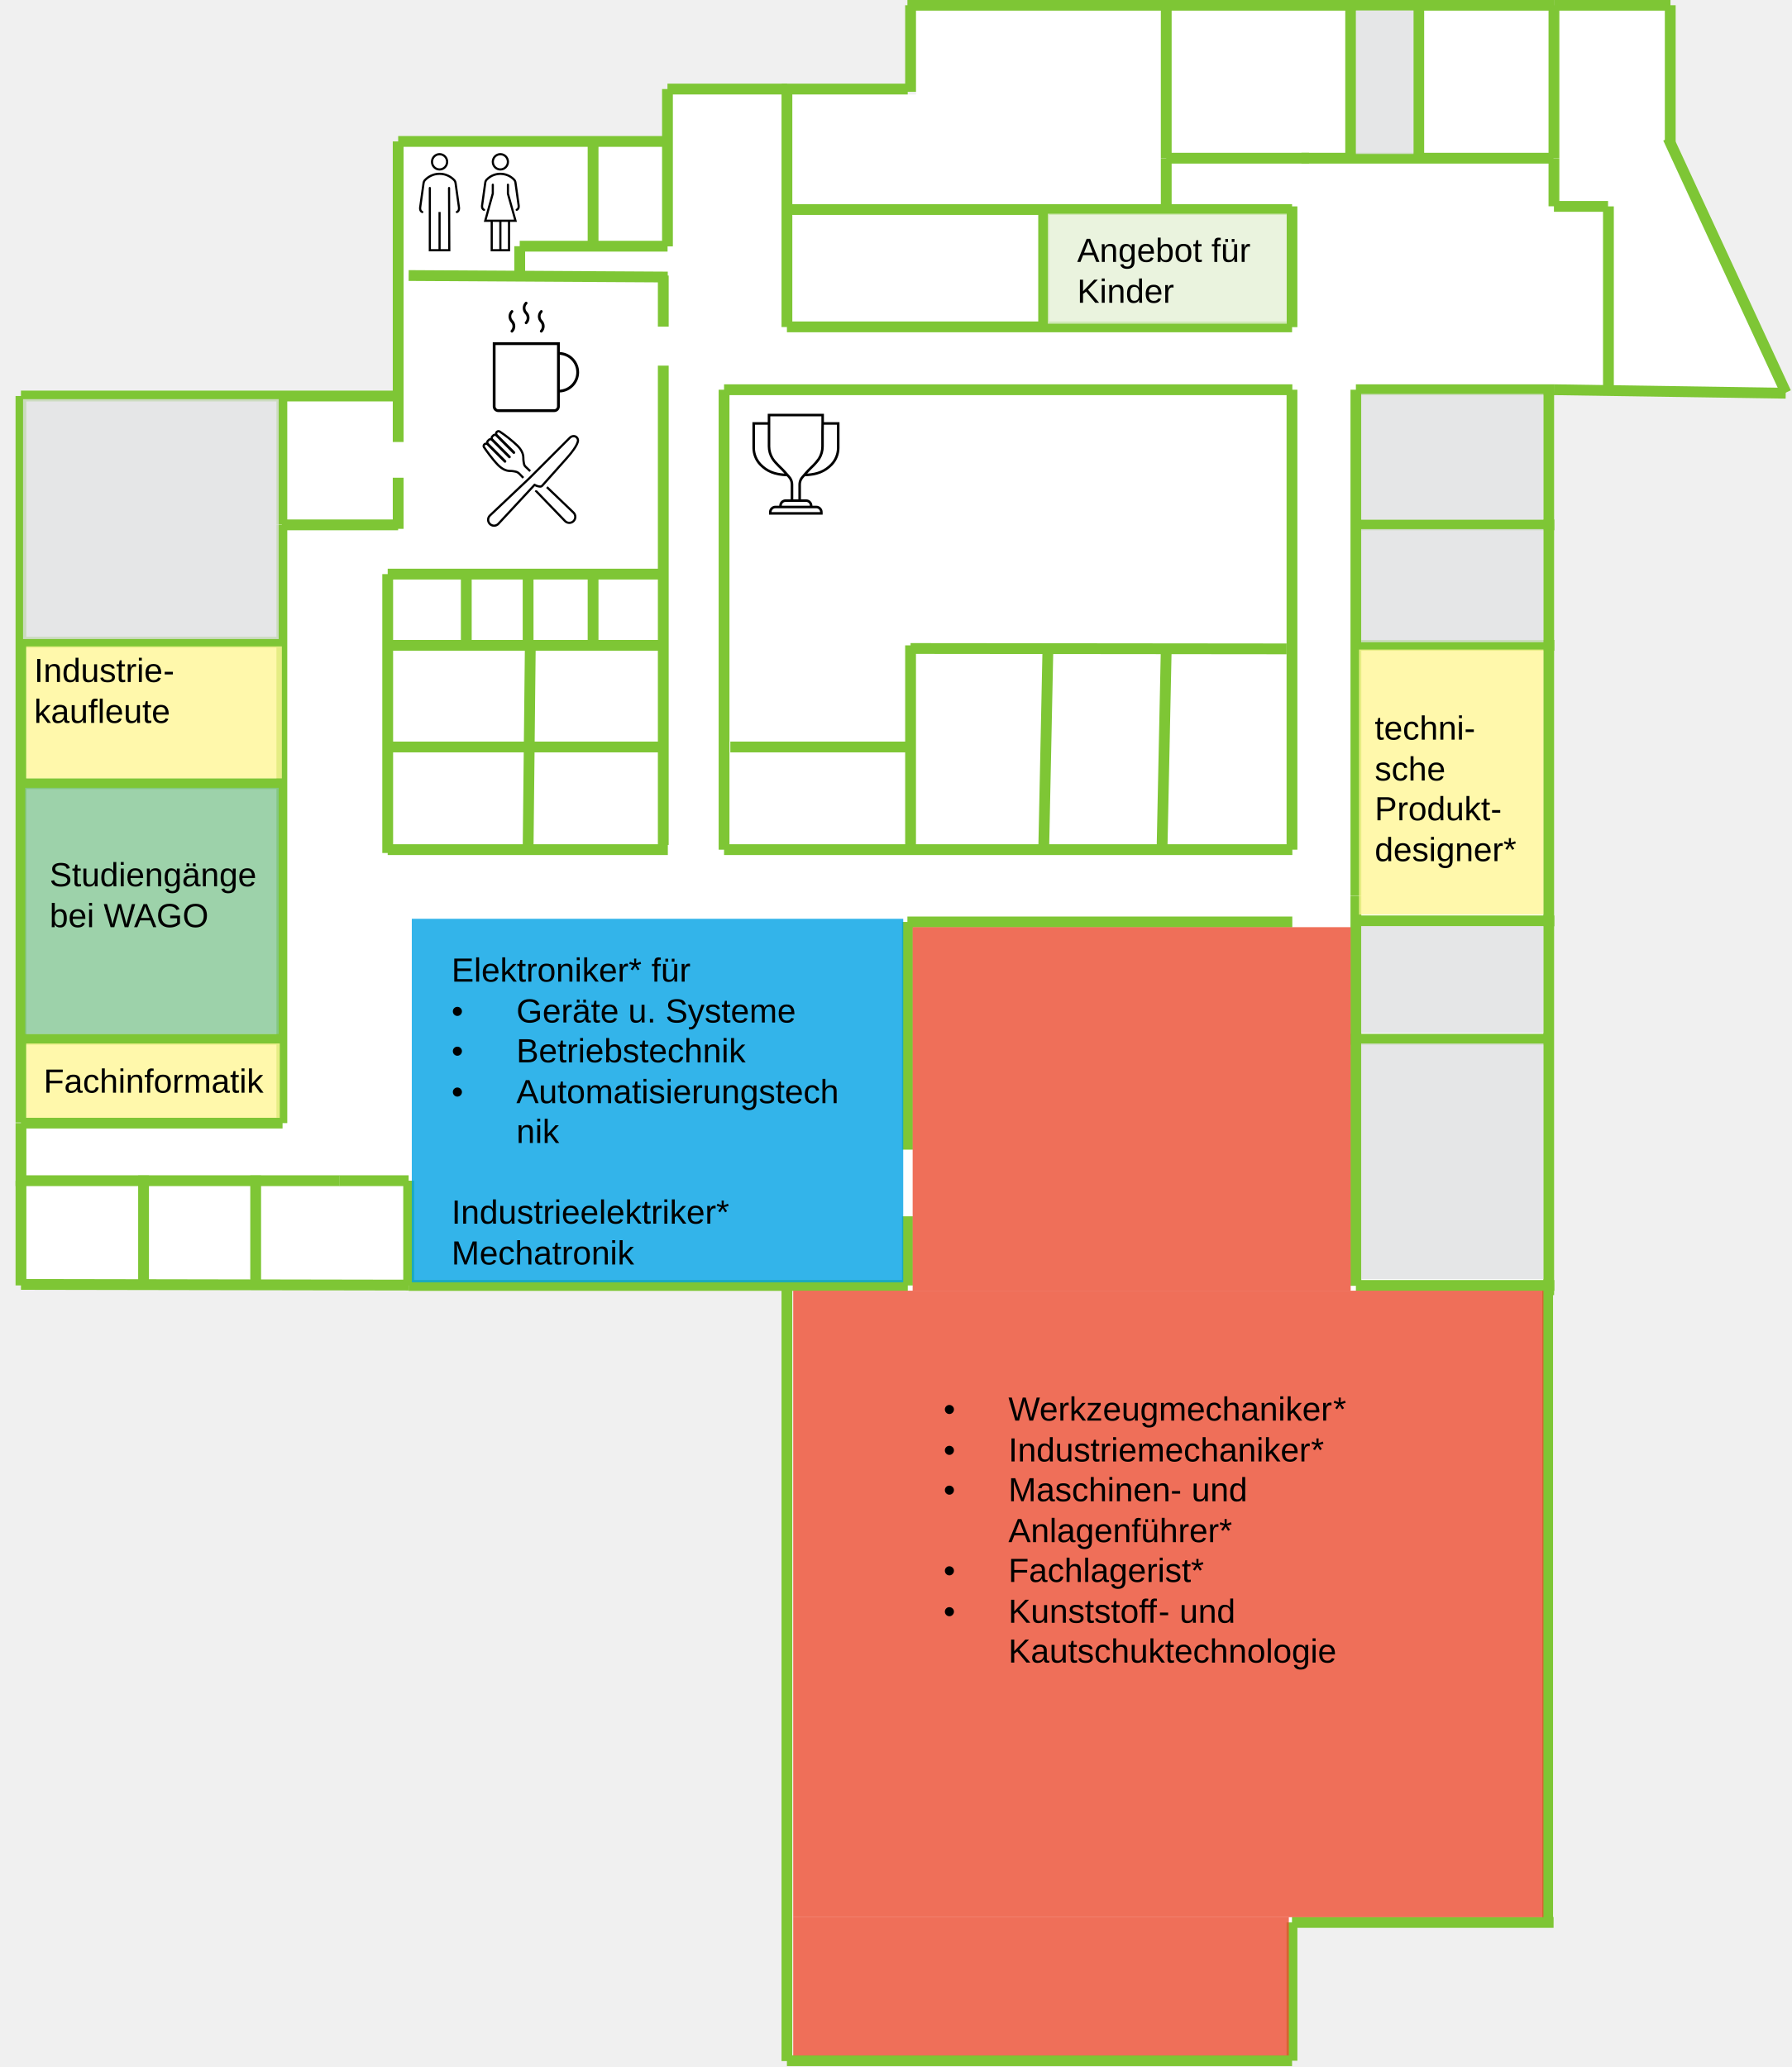
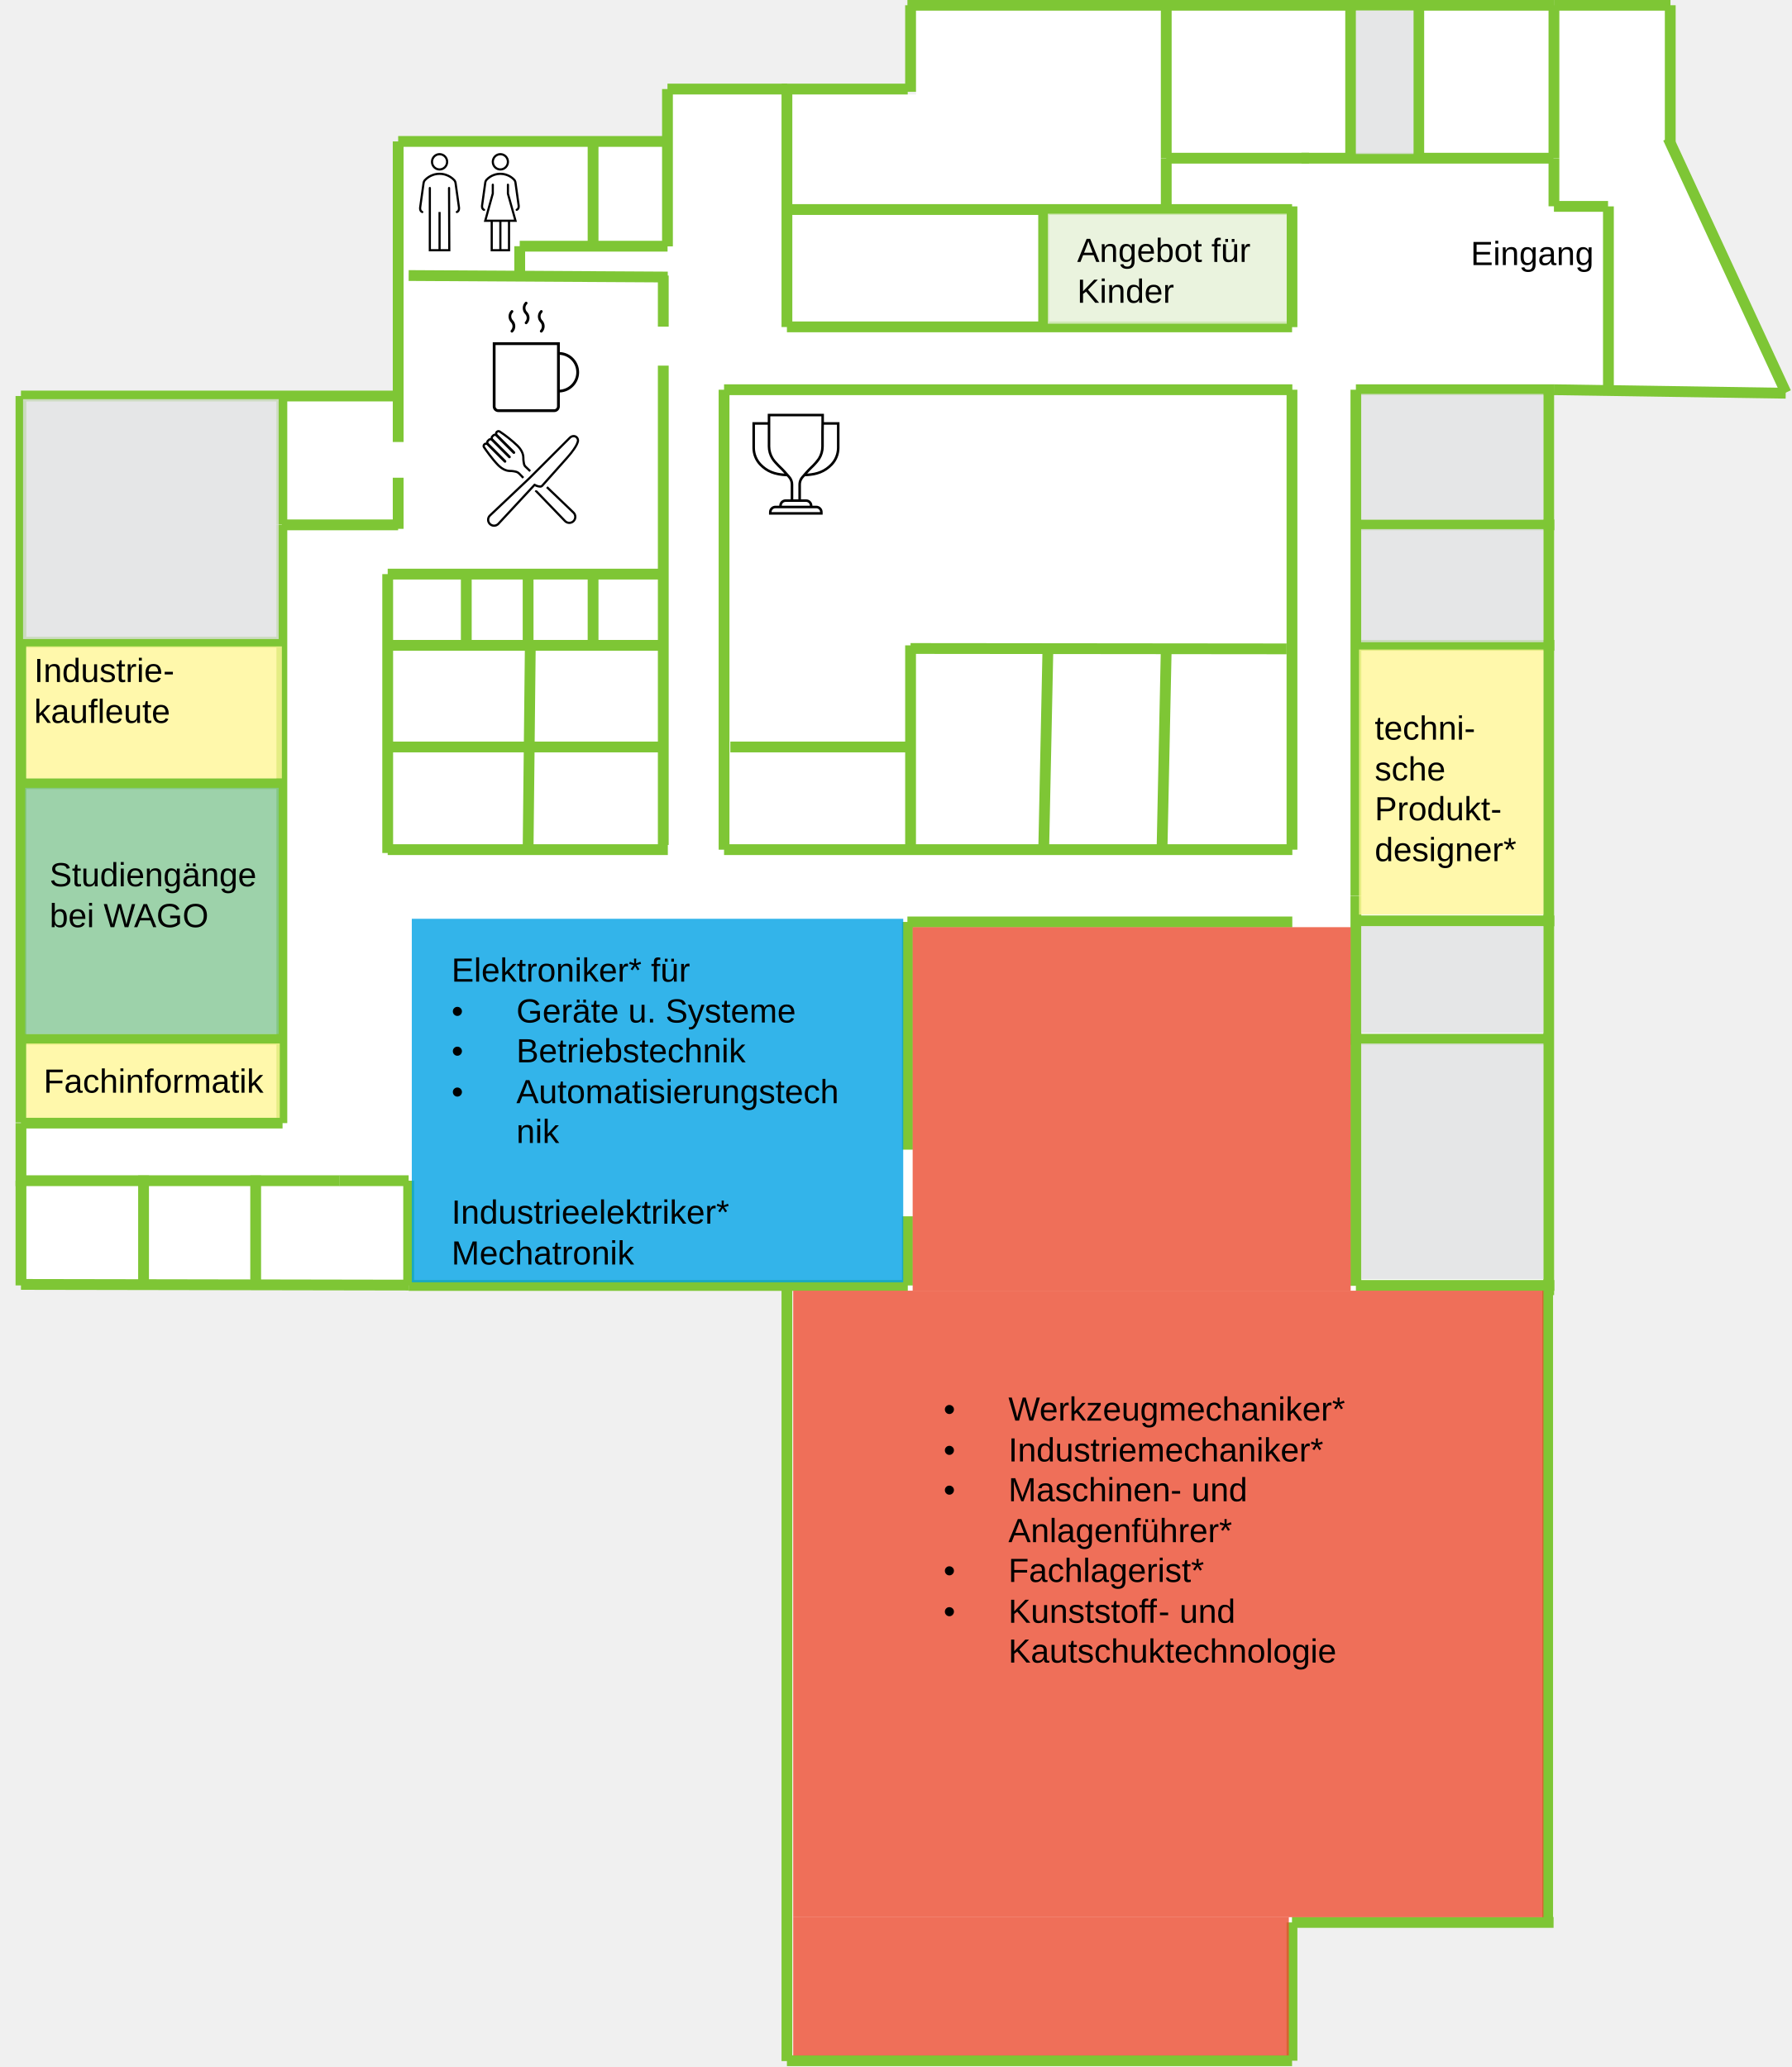
<svg xmlns="http://www.w3.org/2000/svg" width="1710" height="1973" xml:space="preserve" overflow="hidden">
  <g transform="translate(-1464 -383)">
    <rect x="1488.5" y="763.5" width="1454" height="846" stroke="#FFFFFF" stroke-width="4.583" stroke-miterlimit="8" fill="#FFFFFF" />
    <rect x="2216.5" y="1602.5" width="721" height="616" stroke="#FFFFFF" stroke-width="4.583" stroke-miterlimit="8" fill="#FFFFFF" />
    <rect x="2220.5" y="2208.5" width="474" height="135" stroke="#FFFFFF" stroke-width="4.583" stroke-miterlimit="8" fill="#FFFFFF" />
    <rect x="1849.5" y="521.5" width="1094" height="249" stroke="#FFFFFF" stroke-width="4.583" stroke-miterlimit="8" fill="#FFFFFF" />
    <rect x="2105.5" y="475.5" width="947" height="273" stroke="#FFFFFF" stroke-width="4.583" stroke-miterlimit="8" fill="#FFFFFF" />
    <rect x="2340.5" y="390.5" width="712" height="94" stroke="#FFFFFF" stroke-width="4.583" stroke-miterlimit="8" fill="#FFFFFF" />
    <path d="M3005.5 752.5 3053.53 525.5 3160.5 752.5Z" stroke="#FFFFFF" stroke-width="4.583" stroke-miterlimit="8" fill="#FFFFFF" fill-rule="evenodd" />
    <path d="M0 0 189.392 0" stroke="#7EC635" stroke-width="10.312" stroke-miterlimit="8" fill="none" fill-rule="evenodd" transform="matrix(-1 0 0 1 2947.39 755)" />
    <path d="M2758 755 2758 1237.8" stroke="#7EC635" stroke-width="10.312" stroke-miterlimit="8" fill="none" fill-rule="evenodd" />
    <path d="M2697 755 2697 1194.04" stroke="#7EC635" stroke-width="10.312" stroke-miterlimit="8" fill="none" fill-rule="evenodd" />
    <path d="M0 0 542.348 0" stroke="#7EC635" stroke-width="10.312" stroke-miterlimit="8" fill="none" fill-rule="evenodd" transform="matrix(-1 0 0 1 2697.35 1194)" />
    <path d="M2155 755 2155 1194.04" stroke="#7EC635" stroke-width="10.312" stroke-miterlimit="8" fill="none" fill-rule="evenodd" />
    <path d="M2155 755 2697.35 755" stroke="#7EC635" stroke-width="10.312" stroke-miterlimit="8" fill="none" fill-rule="evenodd" />
    <path d="M2215 695 2697.09 695" stroke="#7EC635" stroke-width="10.312" stroke-miterlimit="8" fill="none" fill-rule="evenodd" />
    <path d="M2697 580 2697 695.261" stroke="#7EC635" stroke-width="10.312" stroke-miterlimit="8" fill="none" fill-rule="evenodd" />
    <path d="M2215 468 2215 695.173" stroke="#7EC635" stroke-width="10.312" stroke-miterlimit="8" fill="none" fill-rule="evenodd" />
    <path d="M2101 468 2101 618.173" stroke="#7EC635" stroke-width="10.312" stroke-miterlimit="8" fill="none" fill-rule="evenodd" />
    <path d="M2101 468 2215.3 468" stroke="#7EC635" stroke-width="10.312" stroke-miterlimit="8" fill="none" fill-rule="evenodd" />
    <path d="M0 0 0 457.531" stroke="#7EC635" stroke-width="10.312" stroke-miterlimit="8" fill="none" fill-rule="evenodd" transform="matrix(1 0 0 -1 2097 1189.53)" />
    <path d="M1834 1194 2101.35 1194" stroke="#7EC635" stroke-width="10.312" stroke-miterlimit="8" fill="none" fill-rule="evenodd" />
    <path d="M0 0 0 266.212" stroke="#7EC635" stroke-width="10.312" stroke-miterlimit="8" fill="none" fill-rule="evenodd" transform="matrix(1 0 0 -1 1834 1197.21)" />
    <path d="M1733 884 1843.96 884" stroke="#7EC635" stroke-width="10.312" stroke-miterlimit="8" fill="none" fill-rule="evenodd" />
    <path d="M0 0 0 571.043" stroke="#7EC635" stroke-width="10.312" stroke-miterlimit="8" fill="none" fill-rule="evenodd" transform="matrix(1 0 0 -1 1733 1455.04)" />
    <path d="M0 0 304.174 0" stroke="#7EC635" stroke-width="10.312" stroke-miterlimit="8" fill="none" fill-rule="evenodd" transform="matrix(-1 0 0 1 1788.17 1510)" />
    <path d="M0 0 66 0" stroke="#7EC635" stroke-width="10.312" stroke-miterlimit="8" fill="none" fill-rule="evenodd" transform="matrix(-1 0 0 1 1854 1510)" />
    <path d="M0 0 0 99.957" stroke="#7EC635" stroke-width="10.312" stroke-miterlimit="8" fill="none" fill-rule="evenodd" transform="matrix(1 0 0 -1 1854 1609.96)" />
    <path d="M0 0 476.348 0" stroke="#7EC635" stroke-width="10.312" stroke-miterlimit="8" fill="none" fill-rule="evenodd" transform="matrix(-1 0 0 1 2330.35 1610)" />
    <path d="M2215 1610 2215 2350.35" stroke="#7EC635" stroke-width="10.312" stroke-miterlimit="8" fill="none" fill-rule="evenodd" />
    <path d="M0 0 482.087 0" stroke="#7EC635" stroke-width="10.312" stroke-miterlimit="8" fill="none" fill-rule="evenodd" transform="matrix(-1 0 0 1 2697.09 2350)" />
    <path d="M0 0 0 132" stroke="#7EC635" stroke-width="10.312" stroke-miterlimit="8" fill="none" fill-rule="evenodd" transform="matrix(1 0 0 -1 2697 2350)" />
    <path d="M0 0 249.652 0" stroke="#7EC635" stroke-width="10.312" stroke-miterlimit="8" fill="none" fill-rule="evenodd" transform="matrix(-1 0 0 1 2946.65 2218)" />
    <path d="M0 0 0 608.348" stroke="#7EC635" stroke-width="10.312" stroke-miterlimit="8" fill="none" fill-rule="evenodd" transform="matrix(1 0 0 -1 2941 2218.35)" />
    <path d="M2758 1610 2947.39 1610" stroke="#7EC635" stroke-width="10.312" stroke-miterlimit="8" fill="none" fill-rule="evenodd" />
    <path d="M2758 1238 2758 1610.33" stroke="#7EC635" stroke-width="10.312" stroke-miterlimit="8" fill="none" fill-rule="evenodd" />
    <path d="M0 0 367.304 0" stroke="#7EC635" stroke-width="10.312" stroke-miterlimit="8" fill="none" fill-rule="evenodd" transform="matrix(-1 0 0 1 2697.3 1263)" />
    <path d="M0 0 0 217.369" stroke="#7EC635" stroke-width="10.312" stroke-miterlimit="8" fill="none" fill-rule="evenodd" transform="matrix(1 0 0 -1 2330 1480.37)" />
    <path d="M2330 1544 2330 1610" stroke="#7EC635" stroke-width="10.312" stroke-miterlimit="8" fill="none" fill-rule="evenodd" />
    <path d="M0 0 240.565 0" stroke="#7EC635" stroke-width="10.312" stroke-miterlimit="8" fill="none" fill-rule="evenodd" transform="matrix(-1 0 0 1 2946.57 534)" />
    <path d="M2947 534 2947 579.913" stroke="#7EC635" stroke-width="10.312" stroke-miterlimit="8" fill="none" fill-rule="evenodd" />
    <path d="M2947 755 3168.19 758.348" stroke="#7EC635" stroke-width="10.312" stroke-miterlimit="8" fill="none" fill-rule="evenodd" />
    <path d="M0 0 0 175.044" stroke="#7EC635" stroke-width="10.312" stroke-miterlimit="8" fill="none" fill-rule="evenodd" transform="matrix(1 0 0 -1 2999 755.044)" />
    <path d="M1960 618 2101.09 618" stroke="#7EC635" stroke-width="10.312" stroke-miterlimit="8" fill="none" fill-rule="evenodd" />
    <path d="M1854 646 2101.26 647.434" stroke="#7EC635" stroke-width="10.312" stroke-miterlimit="8" fill="none" fill-rule="evenodd" />
    <path d="M1960 618 1960 646.218" stroke="#7EC635" stroke-width="10.312" stroke-miterlimit="8" fill="none" fill-rule="evenodd" />
    <path d="M0 0 249.652 0" stroke="#7EC635" stroke-width="10.312" stroke-miterlimit="8" fill="none" fill-rule="evenodd" transform="matrix(-1 0 0 1 1733.65 1455)" />
    <path d="M0 0 0 60.205" stroke="#7EC635" stroke-width="10.312" stroke-miterlimit="8" fill="none" fill-rule="evenodd" transform="matrix(-1 0 0 1 1484 1455)" />
    <path d="M0 0 0 125.783" stroke="#7EC635" stroke-width="10.312" stroke-miterlimit="8" fill="none" fill-rule="evenodd" transform="matrix(1 0 0 -1 1733 883.783)" />
    <path d="M1484 761 1844.61 761" stroke="#7EC635" stroke-width="10.312" stroke-miterlimit="8" fill="none" fill-rule="evenodd" />
    <path d="M0 0 0 693.477" stroke="#7EC635" stroke-width="10.312" stroke-miterlimit="8" fill="none" fill-rule="evenodd" transform="matrix(1 0 0 -1 1484 1454.48)" />
    <path d="M0 0 0 286.897" stroke="#7EC635" stroke-width="10.312" stroke-miterlimit="8" fill="none" fill-rule="evenodd" transform="matrix(1 0 0 -1 1844 804.897)" />
    <path d="M0 0 252.642 0" stroke="#7EC635" stroke-width="10.312" stroke-miterlimit="8" fill="none" fill-rule="evenodd" transform="matrix(-1 0 0 1 2096.64 518)" />
    <path d="M1485 996 1731.78 996" stroke="#7EC635" stroke-width="10.312" stroke-miterlimit="8" fill="none" fill-rule="evenodd" />
    <path d="M1484 1131 1730.78 1131" stroke="#7EC635" stroke-width="10.312" stroke-miterlimit="8" fill="none" fill-rule="evenodd" />
    <path d="M1484 1375 1730.78 1375" stroke="#7EC635" stroke-width="10.312" stroke-miterlimit="8" fill="none" fill-rule="evenodd" />
    <path d="M1835 1096 2096.76 1096" stroke="#7EC635" stroke-width="10.312" stroke-miterlimit="8" fill="none" fill-rule="evenodd" />
    <path d="M1834 999 2101.35 999" stroke="#7EC635" stroke-width="10.312" stroke-miterlimit="8" fill="none" fill-rule="evenodd" />
    <path d="M0 0 2.092 194.294" stroke="#7EC635" stroke-width="10.312" stroke-miterlimit="8" fill="none" fill-rule="evenodd" transform="matrix(1 0 0 -1 1968 1193.29)" />
    <path d="M0 0 189.392 0" stroke="#7EC635" stroke-width="10.312" stroke-miterlimit="8" fill="none" fill-rule="evenodd" transform="matrix(-1 0 0 1 2947.39 884)" />
    <path d="M0 0 189.392 0" stroke="#7EC635" stroke-width="10.312" stroke-miterlimit="8" fill="none" fill-rule="evenodd" transform="matrix(-1 0 0 1 2947.39 999)" />
    <path d="M0 0 189.392 0" stroke="#7EC635" stroke-width="10.312" stroke-miterlimit="8" fill="none" fill-rule="evenodd" transform="matrix(-1 0 0 1 2947.39 1262)" />
    <path d="M0 0 189.392 0" stroke="#7EC635" stroke-width="10.312" stroke-miterlimit="8" fill="none" fill-rule="evenodd" transform="matrix(-1 0 0 1 2942.39 1375)" />
    <path d="M0 0 0 861.228" stroke="#7EC635" stroke-width="10.312" stroke-miterlimit="8" fill="none" fill-rule="evenodd" transform="matrix(1 0 0 -1 2942 1619.23)" />
    <path d="M2215 583 2697.09 583" stroke="#7EC635" stroke-width="10.312" stroke-miterlimit="8" fill="none" fill-rule="evenodd" />
    <path d="M0 0 0 99.957" stroke="#7EC635" stroke-width="10.312" stroke-miterlimit="8" fill="none" fill-rule="evenodd" transform="matrix(1 0 0 -1 1484 1609.96)" />
    <path d="M1484 1609 1854.17 1609.66" stroke="#7EC635" stroke-width="10.312" stroke-miterlimit="8" fill="none" fill-rule="evenodd" />
    <path d="M1601 1505 1601 1612.73" stroke="#7EC635" stroke-width="10.312" stroke-miterlimit="8" fill="none" fill-rule="evenodd" />
    <path d="M1708 1505 1708 1612.73" stroke="#7EC635" stroke-width="10.312" stroke-miterlimit="8" fill="none" fill-rule="evenodd" />
    <path d="M0 0 4.064 194.294" stroke="#7EC635" stroke-width="10.312" stroke-miterlimit="8" fill="none" fill-rule="evenodd" transform="matrix(-1 0 0 1 2577.06 999)" />
    <path d="M0 0 4.064 194.294" stroke="#7EC635" stroke-width="10.312" stroke-miterlimit="8" fill="none" fill-rule="evenodd" transform="matrix(-1 0 0 1 2464.06 1003)" />
    <path d="M2691.88 1002.36 2333 1002" stroke="#7EC635" stroke-width="10.312" stroke-miterlimit="8" fill="none" fill-rule="evenodd" />
    <path d="M0 0 172.232 0" stroke="#7EC635" stroke-width="10.312" stroke-miterlimit="8" fill="none" fill-rule="evenodd" transform="matrix(-1 0 0 1 2333.23 1096)" />
    <path d="M2333 999 2333 1189.96" stroke="#7EC635" stroke-width="10.312" stroke-miterlimit="8" fill="none" fill-rule="evenodd" />
    <path d="M0 0 616.957 0" stroke="#7EC635" stroke-width="10.312" stroke-miterlimit="8" fill="none" fill-rule="evenodd" transform="matrix(-1 0 0 1 2946.96 388)" />
    <path d="M2947 388 2947 533.87" stroke="#7EC635" stroke-width="10.312" stroke-miterlimit="8" fill="none" fill-rule="evenodd" />
    <path d="M0 0 136.304 0" stroke="#7EC635" stroke-width="10.312" stroke-miterlimit="8" fill="none" fill-rule="evenodd" transform="matrix(-1 0 0 1 2713.3 534)" />
    <path d="M2577 534 2577 583.738" stroke="#7EC635" stroke-width="10.312" stroke-miterlimit="8" fill="none" fill-rule="evenodd" />
    <path d="M0 0 120.283 0" stroke="#7EC635" stroke-width="10.312" stroke-miterlimit="8" fill="none" fill-rule="evenodd" transform="matrix(-1 0 0 1 2330.28 468)" />
    <path d="M2333 388 2333 470.642" stroke="#7EC635" stroke-width="10.312" stroke-miterlimit="8" fill="none" fill-rule="evenodd" />
    <path d="M2460 583 2460 698.261" stroke="#7EC635" stroke-width="10.312" stroke-miterlimit="8" fill="none" fill-rule="evenodd" />
    <path d="M2818 388 2818 533.87" stroke="#7EC635" stroke-width="10.312" stroke-miterlimit="8" fill="none" fill-rule="evenodd" />
    <path d="M2753 388 2753 533.87" stroke="#7EC635" stroke-width="10.312" stroke-miterlimit="8" fill="none" fill-rule="evenodd" />
    <path d="M2577 388 2577 533.87" stroke="#7EC635" stroke-width="10.312" stroke-miterlimit="8" fill="none" fill-rule="evenodd" />
    <path d="M2030 518 2030 617.597" stroke="#7EC635" stroke-width="10.312" stroke-miterlimit="8" fill="none" fill-rule="evenodd" />
    <path d="M0 0 51.652 0" stroke="#7EC635" stroke-width="10.312" stroke-miterlimit="8" fill="none" fill-rule="evenodd" transform="matrix(-1 0 0 1 2998.65 580)" />
    <path d="M1834 931 2101.35 931" stroke="#7EC635" stroke-width="10.312" stroke-miterlimit="8" fill="none" fill-rule="evenodd" />
    <path d="M0 0 0 61.456" stroke="#7EC635" stroke-width="10.312" stroke-miterlimit="8" fill="none" fill-rule="evenodd" transform="matrix(1 0 0 -1 1909 996.456)" />
    <path d="M0 0 0 68.062" stroke="#7EC635" stroke-width="10.312" stroke-miterlimit="8" fill="none" fill-rule="evenodd" transform="matrix(1 0 0 -1 1968 999.062)" />
    <path d="M0 0 0 68.062" stroke="#7EC635" stroke-width="10.312" stroke-miterlimit="8" fill="none" fill-rule="evenodd" transform="matrix(1 0 0 -1 2030 999.062)" />
    <path d="M0 0 0 48.782" stroke="#7EC635" stroke-width="10.312" stroke-miterlimit="8" fill="none" fill-rule="evenodd" transform="matrix(1 0 0 -1 2097 694.782)" />
    <path d="M2947 388 3058.19 388" stroke="#7EC635" stroke-width="10.312" stroke-miterlimit="8" fill="none" fill-rule="evenodd" />
    <path d="M3058 388 3058 518.446" stroke="#7EC635" stroke-width="10.312" stroke-miterlimit="8" fill="none" fill-rule="evenodd" />
    <path d="M3056 515 3168.38 757.718" stroke="#7EC635" stroke-width="10.312" stroke-miterlimit="8" fill="none" fill-rule="evenodd" />
    <g>
      <g>
        <g>
          <path d="M58.555 35.062 58.555 35.062C57.986 35.062 57.524 35.524 57.524 36.094L57.75 93.844 50.531 93.844 50.531 58.781 48.469 58.781 48.469 93.844 41.25 93.844 41.25 36.094C41.25 35.524 40.788 35.062 40.219 35.062 39.649 35.062 39.188 35.524 39.188 36.094L39.188 95.906 59.812 95.906 59.583 36.094C59.583 35.526 59.123 35.065 58.555 35.062Z" transform="matrix(1 0 0 1.0101 1834 526)" />
          <path d="M49.5 19.594C54.056 19.594 57.75 15.9 57.75 11.344 57.75 6.787 54.056 3.094 49.5 3.094 44.944 3.094 41.25 6.787 41.25 11.344 41.255 15.898 44.946 19.589 49.5 19.594ZM49.5 5.156C52.917 5.156 55.688 7.926 55.688 11.344 55.688 14.761 52.917 17.531 49.5 17.531 46.083 17.531 43.312 14.761 43.312 11.344 43.316 7.928 46.084 5.16 49.5 5.156Z" transform="matrix(1 0 0 1.0101 1834 526)" />
          <path d="M69.049 54.392 65.808 31.413C65.716 30.637 65.482 29.884 65.119 29.192 64.89 28.774 64.619 28.381 64.311 28.018 62.045 25.604 59.216 23.79 56.076 22.739 53.995 22.016 51.806 21.65 49.603 21.656 49.535 21.685 49.459 21.685 49.391 21.656 47.194 21.649 45.011 22.013 42.936 22.734 39.774 23.794 36.926 25.626 34.65 28.063 34.358 28.414 34.1 28.791 33.882 29.192 33.519 29.884 33.285 30.637 33.193 31.414L29.945 54.44C29.636 57.751 31.212 59.144 32.589 59.73 32.716 59.785 32.853 59.813 32.992 59.812 33.561 59.812 34.023 59.351 34.023 58.781 34.023 58.368 33.776 57.995 33.396 57.833 32.696 57.535 31.788 56.879 31.994 54.68L35.234 31.703C35.293 31.173 35.447 30.658 35.69 30.183 35.834 29.917 36.003 29.664 36.194 29.429 38.233 27.257 40.78 25.627 43.606 24.685 45.432 24.044 47.352 23.718 49.286 23.719 49.321 23.719 49.355 23.719 49.39 23.719 49.427 23.713 49.464 23.706 49.5 23.696 49.537 23.706 49.574 23.713 49.611 23.719L49.618 23.719C51.59 23.709 53.548 24.038 55.409 24.691 58.211 25.625 60.739 27.237 62.767 29.383 62.973 29.632 63.155 29.899 63.31 30.183 63.553 30.657 63.707 31.172 63.766 31.702L67.001 54.633C67.208 56.879 66.304 57.535 65.604 57.829 65.078 58.048 64.83 58.652 65.049 59.178 65.21 59.565 65.589 59.816 66.008 59.812 66.147 59.813 66.284 59.785 66.412 59.73 67.788 59.144 69.365 57.75 69.049 54.392Z" transform="matrix(1 0 0 1.0101 1834 526)" />
        </g>
      </g>
    </g>
    <g>
      <g>
        <g>
          <path d="M49.529 19.594C54.085 19.594 57.779 15.9 57.779 11.344 57.779 6.787 54.085 3.094 49.529 3.094 44.972 3.094 41.279 6.787 41.279 11.344 41.284 15.898 44.975 19.589 49.529 19.594ZM49.529 5.156C52.946 5.156 55.716 7.926 55.716 11.344 55.716 14.761 52.946 17.531 49.529 17.531 46.112 17.531 43.341 14.761 43.341 11.344 43.345 7.928 46.113 5.16 49.529 5.156Z" transform="matrix(1 0 0 1.0101 1892 526)" />
          <path d="M68.02 52.572 64.969 30.907C64.88 30.167 64.658 29.45 64.312 28.79 64.093 28.393 63.834 28.018 63.541 27.673 61.398 25.389 58.722 23.674 55.754 22.68 53.783 22 51.713 21.654 49.629 21.656 49.594 21.656 49.564 21.674 49.526 21.677 49.488 21.68 49.462 21.656 49.423 21.656 47.344 21.646 45.28 21.991 43.318 22.675 40.325 23.678 37.629 25.411 35.475 27.718 35.198 28.051 34.953 28.41 34.745 28.789 34.399 29.449 34.176 30.167 34.088 30.907L31.033 52.62C30.737 55.777 32.245 57.108 33.562 57.673 34.086 57.895 34.691 57.652 34.914 57.128 35.137 56.604 34.894 55.998 34.37 55.775 34.37 55.775 34.37 55.775 34.37 55.775 33.725 55.501 32.893 54.897 33.081 52.865L36.137 31.195C36.192 30.703 36.335 30.224 36.56 29.782 36.693 29.536 36.848 29.301 37.022 29.081 38.939 27.041 41.332 25.509 43.988 24.624 45.703 24.023 47.508 23.717 49.326 23.719L49.424 23.719C49.458 23.713 49.493 23.706 49.527 23.697 49.561 23.706 49.595 23.713 49.63 23.719L49.728 23.719C51.55 23.719 53.358 24.028 55.077 24.632 57.708 25.509 60.082 27.023 61.986 29.039 62.179 29.27 62.349 29.519 62.493 29.782 62.718 30.224 62.862 30.703 62.917 31.195L65.966 52.811C66.16 54.892 65.328 55.493 64.683 55.77 64.159 55.993 63.915 56.599 64.138 57.123 64.301 57.505 64.678 57.753 65.094 57.75 65.232 57.75 65.37 57.722 65.498 57.667 66.814 57.108 68.32 55.777 68.02 52.572Z" transform="matrix(1 0 0 1.0101 1892 526)" />
          <path d="M57.771 41.294C57.771 41.279 57.779 41.266 57.779 41.25L57.779 33C57.779 32.43 57.317 31.969 56.748 31.969 56.178 31.969 55.716 32.43 55.716 33L55.716 41.25C55.716 41.275 55.73 41.296 55.731 41.321 55.709 41.464 55.718 41.609 55.756 41.748L62.604 66 36.452 66 43.303 41.528 43.341 33C43.341 32.43 42.88 31.969 42.31 31.969 41.741 31.969 41.279 32.43 41.279 33L41.279 41.109 33.732 68.062 40.248 68.062 40.248 95.906 58.81 95.906 58.81 68.062 65.33 68.062ZM42.31 68.062 48.498 68.062 48.498 93.844 42.31 93.844ZM56.748 93.844 50.56 93.844 50.56 68.062 56.748 68.062Z" transform="matrix(1 0 0 1.0101 1892 526)" />
        </g>
      </g>
    </g>
    <rect x="1486" y="764" width="244" height="229" fill="#DEDFE1" fill-opacity="0.8" />
    <rect x="1857" y="1260" width="469" height="347" fill="#00A1E5" fill-opacity="0.8" />
    <rect x="2335" y="1268" width="418" height="347" fill="#EB4B30" fill-opacity="0.8" />
    <rect x="2221" y="1615" width="716" height="598" fill="#EB4B30" fill-opacity="0.8" />
    <rect x="2221" y="2213" width="473" height="132" fill="#EB4B30" fill-opacity="0.8" />
    <rect x="2464" y="587" width="228" height="105" fill="#E4F0D5" fill-opacity="0.8" />
    <rect x="1488" y="1135" width="242" height="235" fill="#85C695" fill-opacity="0.8" />
    <rect x="1489" y="1379" width="242" height="71" fill="#FFF696" fill-opacity="0.8" />
    <rect x="1489" y="1000" width="244" height="126" fill="#FFF696" fill-opacity="0.8" />
    <rect x="2763" y="759" width="174" height="120" fill="#DEDFE1" fill-opacity="0.8" />
    <rect x="2763" y="888" width="174" height="108" fill="#DEDFE1" fill-opacity="0.8" />
    <rect x="2761" y="1003" width="176" height="253" fill="#FFF696" fill-opacity="0.8" />
    <rect x="2763" y="1267" width="174" height="102" fill="#DEDFE1" fill-opacity="0.8" />
    <rect x="2763" y="1379" width="174" height="225" fill="#DEDFE1" fill-opacity="0.8" />
    <rect x="2758" y="393" width="55" height="137" fill="#DEDFE1" fill-opacity="0.8" />
    <text font-family="Arial,Arial_MSFontService,sans-serif" font-weight="400" font-size="32" transform="matrix(1 0 0 1 2491.99 633)">Angebot für </text>
    <text font-family="Arial,Arial_MSFontService,sans-serif" font-weight="400" font-size="32" transform="matrix(1 0 0 1 2491.99 672)">Kinder</text>
    <text font-family="Arial,Arial_MSFontService,sans-serif" font-weight="400" font-size="32" transform="matrix(1 0 0 1 1496.57 1034)">Industrie</text>
    <text font-family="Arial,Arial_MSFontService,sans-serif" font-weight="400" font-size="32" transform="matrix(1 0 0 1 1619.75 1034)">-</text>
    <text font-family="Arial,Arial_MSFontService,sans-serif" font-weight="400" font-size="32" transform="matrix(1 0 0 1 1496.57 1073)">kaufleute</text>
    <text font-family="Arial,Arial_MSFontService,sans-serif" font-weight="400" font-size="32" transform="matrix(1 0 0 1 1511.3 1229)">Studiengänge </text>
    <text font-family="Arial,Arial_MSFontService,sans-serif" font-weight="400" font-size="32" transform="matrix(1 0 0 1 1511.3 1268)">bei WAGO</text>
-     <text font-family="Arial,Arial_MSFontService,sans-serif" font-weight="400" font-size="32" transform="matrix(1 0 0 1 1894.92 1320)">Elektroniker</text>
-     <text font-family="Arial,Arial_MSFontService,sans-serif" font-weight="400" font-size="32" transform="matrix(1 0 0 1 2063.93 1320)">*</text>
-     <text font-family="Arial,Arial_MSFontService,sans-serif" font-weight="400" font-size="32" transform="matrix(1 0 0 1 2085.7 1320)">für</text>
+     <text font-family="Arial,Arial_MSFontService,sans-serif" font-weight="400" font-size="32" transform="matrix(1 0 0 1 1894.92 1320)">Elektroniker* für</text>
    <text font-family="Arial,Arial_MSFontService,sans-serif" font-weight="400" font-size="32" transform="matrix(1 0 0 1 1894.92 1359)">•</text>
    <text font-family="Arial,Arial_MSFontService,sans-serif" font-weight="400" font-size="32" transform="matrix(1 0 0 1 1956.79 1359)">Geräte u. Systeme</text>
    <text font-family="Arial,Arial_MSFontService,sans-serif" font-weight="400" font-size="32" transform="matrix(1 0 0 1 1894.92 1397)">•</text>
    <text font-family="Arial,Arial_MSFontService,sans-serif" font-weight="400" font-size="32" transform="matrix(1 0 0 1 1956.79 1397)">Betriebstechnik</text>
    <text font-family="Arial,Arial_MSFontService,sans-serif" font-weight="400" font-size="32" transform="matrix(1 0 0 1 1894.92 1436)">•</text>
    <text font-family="Arial,Arial_MSFontService,sans-serif" font-weight="400" font-size="32" transform="matrix(1 0 0 1 1956.79 1436)">Automatisierungstech</text>
    <text font-family="Arial,Arial_MSFontService,sans-serif" font-weight="400" font-size="32" transform="matrix(1 0 0 1 1956.79 1474)">nik</text>
    <text font-family="Arial,Arial_MSFontService,sans-serif" font-weight="400" font-size="32" transform="matrix(1 0 0 1 1894.92 1551)">Industrieelektriker*</text>
    <text font-family="Arial,Arial_MSFontService,sans-serif" font-weight="400" font-size="32" transform="matrix(1 0 0 1 1894.92 1590)">Mechatronik</text>
    <text font-family="Arial,Arial_MSFontService,sans-serif" font-weight="400" font-size="32" transform="matrix(1 0 0 1 2364.47 1739)">•</text>
-     <text font-family="Arial,Arial_MSFontService,sans-serif" font-weight="400" font-size="32" transform="matrix(1 0 0 1 2426.35 1739)">Werkzeugmechaniker</text>
-     <text font-family="Arial,Arial_MSFontService,sans-serif" font-weight="400" font-size="32" transform="matrix(1 0 0 1 2736.3 1739)">*</text>
+     <text font-family="Arial,Arial_MSFontService,sans-serif" font-weight="400" font-size="32" transform="matrix(1 0 0 1 2426.35 1739)">Werkzeugmechaniker*</text>
    <text font-family="Arial,Arial_MSFontService,sans-serif" font-weight="400" font-size="32" transform="matrix(1 0 0 1 2364.47 1778)">•</text>
-     <text font-family="Arial,Arial_MSFontService,sans-serif" font-weight="400" font-size="32" transform="matrix(1 0 0 1 2426.35 1778)">Industriemechaniker</text>
-     <text font-family="Arial,Arial_MSFontService,sans-serif" font-weight="400" font-size="32" transform="matrix(1 0 0 1 2715.1 1778)">*</text>
+     <text font-family="Arial,Arial_MSFontService,sans-serif" font-weight="400" font-size="32" transform="matrix(1 0 0 1 2426.35 1778)">Industriemechaniker*</text>
    <text font-family="Arial,Arial_MSFontService,sans-serif" font-weight="400" font-size="32" transform="matrix(1 0 0 1 2364.47 1816)">•</text>
    <text font-family="Arial,Arial_MSFontService,sans-serif" font-weight="400" font-size="32" transform="matrix(1 0 0 1 2426.35 1816)">Maschinen</text>
    <text font-family="Arial,Arial_MSFontService,sans-serif" font-weight="400" font-size="32" transform="matrix(1 0 0 1 2581.04 1816)">-</text>
    <text font-family="Arial,Arial_MSFontService,sans-serif" font-weight="400" font-size="32" transform="matrix(1 0 0 1 2601.09 1816)">und </text>
-     <text font-family="Arial,Arial_MSFontService,sans-serif" font-weight="400" font-size="32" transform="matrix(1 0 0 1 2426.35 1855)">Anlagenführer</text>
-     <text font-family="Arial,Arial_MSFontService,sans-serif" font-weight="400" font-size="32" transform="matrix(1 0 0 1 2627.44 1855)">*</text>
+     <text font-family="Arial,Arial_MSFontService,sans-serif" font-weight="400" font-size="32" transform="matrix(1 0 0 1 2426.35 1855)">Anlagenführer*</text>
    <text font-family="Arial,Arial_MSFontService,sans-serif" font-weight="400" font-size="32" transform="matrix(1 0 0 1 2364.47 1893)">•</text>
-     <text font-family="Arial,Arial_MSFontService,sans-serif" font-weight="400" font-size="32" transform="matrix(1 0 0 1 2426.35 1893)">Fachlagerist</text>
-     <text font-family="Arial,Arial_MSFontService,sans-serif" font-weight="400" font-size="32" transform="matrix(1 0 0 1 2600.52 1893)">*</text>
+     <text font-family="Arial,Arial_MSFontService,sans-serif" font-weight="400" font-size="32" transform="matrix(1 0 0 1 2426.35 1893)">Fachlagerist*</text>
    <text font-family="Arial,Arial_MSFontService,sans-serif" font-weight="400" font-size="32" transform="matrix(1 0 0 1 2364.47 1932)">•</text>
    <text font-family="Arial,Arial_MSFontService,sans-serif" font-weight="400" font-size="32" transform="matrix(1 0 0 1 2426.35 1932)">Kunststoff</text>
    <text font-family="Arial,Arial_MSFontService,sans-serif" font-weight="400" font-size="32" transform="matrix(1 0 0 1 2569.58 1932)">-</text>
    <text font-family="Arial,Arial_MSFontService,sans-serif" font-weight="400" font-size="32" transform="matrix(1 0 0 1 2589.63 1932)">und </text>
    <text font-family="Arial,Arial_MSFontService,sans-serif" font-weight="400" font-size="32" transform="matrix(1 0 0 1 2426.35 1970)">Kautschuktechnologie</text>
    <text font-family="Arial,Arial_MSFontService,sans-serif" font-weight="400" font-size="32" transform="matrix(1 0 0 1 1505.64 1426)">Fachinformatik</text>
    <g>
      <g>
        <g>
          <path d="M39.633 39.215C39.123 39.681 39.087 40.473 39.553 40.983 39.578 41.011 39.605 41.038 39.633 41.064 40.097 41.574 40.886 41.612 41.396 41.149 41.426 41.122 41.454 41.094 41.481 41.064 44.548 37.914 44.548 32.895 41.481 29.745 40.443 28.713 39.87 27.303 39.892 25.839 39.91 24.478 40.484 23.184 41.481 22.259 42.01 21.766 42.039 20.939 41.547 20.41 41.054 19.882 40.226 19.852 39.698 20.345 39.676 20.366 39.654 20.387 39.633 20.409 36.566 23.559 36.566 28.578 39.633 31.728 41.618 33.829 41.618 37.114 39.633 39.215Z" transform="matrix(1 0 0 1 1912 659)" />
          <path d="M53.185 31.215C52.675 31.681 52.639 32.473 53.105 32.983 53.13 33.011 53.157 33.038 53.185 33.064 53.649 33.574 54.438 33.612 54.948 33.149 54.978 33.122 55.006 33.094 55.033 33.064 58.1 29.914 58.1 24.895 55.033 21.745 53.995 20.713 53.422 19.303 53.444 17.839 53.462 16.478 54.036 15.184 55.033 14.259 55.562 13.766 55.591 12.938 55.099 12.41 54.606 11.882 53.778 11.852 53.25 12.345 53.227 12.366 53.206 12.387 53.185 12.409 50.118 15.559 50.118 20.578 53.185 23.728 55.17 25.829 55.17 29.114 53.185 31.215Z" transform="matrix(1 0 0 1 1912 659)" />
          <path d="M67.633 39.215C67.123 39.681 67.087 40.473 67.553 40.983 67.578 41.011 67.605 41.038 67.633 41.064 68.097 41.574 68.886 41.612 69.396 41.149 69.426 41.122 69.454 41.094 69.481 41.064 72.548 37.914 72.548 32.895 69.481 29.745 68.443 28.713 67.87 27.303 67.892 25.839 67.91 24.478 68.484 23.184 69.481 22.259 70.01 21.766 70.039 20.939 69.546 20.41 69.054 19.882 68.226 19.852 67.698 20.345 67.675 20.366 67.654 20.387 67.633 20.409 64.566 23.559 64.566 28.578 67.633 31.728 69.618 33.829 69.618 37.114 67.633 39.215Z" transform="matrix(1 0 0 1 1912 659)" />
          <path d="M104.667 79.333C104.65 69.029 96.558 60.548 86.267 60.047L86.267 50.667 22.267 50.667 22.267 112C22.275 114.942 24.658 117.324 27.6 117.333L80.933 117.333C83.875 117.324 86.258 114.942 86.267 112L86.267 98.62C96.558 98.118 104.65 89.637 104.667 79.333ZM83.6 112C83.6 113.473 82.406 114.667 80.933 114.667L27.6 114.667C26.127 114.667 24.933 113.473 24.933 112L24.933 53.333 83.6 53.333ZM86.267 95.953 86.267 62.713C95.445 63.22 102.475 71.072 101.969 80.251 101.501 88.722 94.737 95.485 86.267 95.953Z" transform="matrix(1 0 0 1 1912 659)" />
        </g>
      </g>
    </g>
    <g>
      <g>
        <g>
          <path d="M1950.68 833.583C1951.79 833.568 1952.9 833.657 1954 833.849L1955.75 834.2C1956.95 834.439 1958.05 835.041 1958.89 835.923L1962.68 839.846 1964.21 838.401 1960.41 834.46C1959.26 833.272 1957.78 832.461 1956.16 832.135L1954.41 831.785C1953.18 831.565 1951.94 831.462 1950.69 831.478 1947.42 831.456 1943.77 829.852 1940.06 826.139 1934.58 820.533 1928.53 811.857 1926.8 809.32 1926.52 808.902 1926.57 808.341 1926.93 807.985L1927.08 807.833C1927.49 807.422 1928.16 807.422 1928.57 807.833L1945.04 824.306C1945.54 824.806 1946.35 824.806 1946.85 824.306 1947.35 823.805 1947.35 822.994 1946.85 822.493L1930.38 806.023C1929.97 805.612 1929.97 804.946 1930.38 804.535L1931.31 803.606C1931.72 803.195 1932.38 803.195 1932.79 803.606L1949.27 820.077C1949.77 820.578 1950.58 820.578 1951.08 820.077 1951.58 819.577 1951.58 818.765 1951.08 818.265L1934.61 801.794C1934.2 801.383 1934.2 800.717 1934.61 800.307L1935.53 799.378C1935.95 798.967 1936.61 798.967 1937.02 799.378L1953.49 815.849C1953.97 816.37 1954.78 816.405 1955.3 815.926 1955.83 815.447 1955.86 814.637 1955.38 814.115 1955.36 814.089 1955.33 814.064 1955.31 814.039L1938.83 797.566C1938.42 797.155 1938.42 796.489 1938.83 796.078L1938.99 795.919C1939.19 795.722 1939.46 795.611 1939.73 795.611 1939.94 795.611 1940.15 795.673 1940.32 795.789 1946.27 799.744 1951.87 804.211 1957.05 809.141 1960.78 812.871 1962.38 816.537 1962.39 819.82 1962.36 821.093 1962.45 822.366 1962.64 823.625L1963.05 825.982C1963.26 827.186 1963.85 828.292 1964.73 829.138L1969.26 833.467 1970.75 831.98 1966.19 827.618C1965.63 827.083 1965.26 826.382 1965.13 825.619L1964.72 823.261C1964.55 822.119 1964.47 820.965 1964.49 819.81 1964.48 815.74 1962.43 811.534 1958.54 807.649 1953.26 802.626 1947.56 798.072 1941.49 794.04 1940.24 793.202 1938.57 793.366 1937.51 794.432L1937.35 794.589C1936.72 795.217 1936.39 796.081 1936.43 796.969 1936.38 796.969 1936.33 796.969 1936.28 796.969 1935.44 796.967 1934.64 797.3 1934.05 797.894L1933.12 798.823C1932.53 799.413 1932.19 800.217 1932.19 801.055 1932.19 801.103 1932.19 801.153 1932.19 801.202 1932.15 801.202 1932.1 801.202 1932.05 801.202 1931.21 801.2 1930.41 801.533 1929.82 802.127L1928.89 803.056C1928.26 803.683 1927.92 804.547 1927.97 805.435 1927.92 805.435 1927.87 805.435 1927.82 805.435 1926.98 805.432 1926.18 805.765 1925.59 806.359L1925.44 806.509C1924.36 807.581 1924.2 809.265 1925.06 810.519 1926.81 813.072 1932.96 821.885 1938.55 827.611 1942.44 831.497 1946.62 833.556 1950.68 833.583Z" />
          <path d="M1986.61 847.167 1985.21 848.739 2010.54 872.992C2012.41 874.767 2012.48 877.719 2010.71 879.586 2008.93 881.452 2005.98 881.527 2004.12 879.752 2004.06 879.702 2004.01 879.651 2003.96 879.599L1976.62 851.26C1976.17 851.144 1975.71 851.012 1975.22 850.839L1974.28 851.86 2002.45 881.057C2005.04 883.746 2009.33 883.82 2012.02 881.224 2014.7 878.628 2014.78 874.344 2012.18 871.656 2012.12 871.593 2012.06 871.531 2012 871.471Z" />
          <path d="M2015.59 800.257C2014.66 799.002 2013.2 798.25 2011.64 798.219L2011.53 798.219C2009.88 798.221 2008.3 798.882 2007.15 800.055L1968.64 838.561 1930.89 874.252C1928.2 876.799 1928.08 881.045 1930.63 883.737 1931.89 885.076 1933.66 885.835 1935.5 885.836 1937.37 885.832 1939.15 885.054 1940.42 883.687L1974.38 847.108C1975.94 847.894 1977.64 848.365 1979.37 848.493 1980.43 848.545 1981.46 848.137 1982.2 847.375L2005.67 821.026C2011.8 814.15 2015.43 808.699 2016.48 804.824 2016.89 803.246 2016.57 801.564 2015.59 800.257ZM2014.45 804.276C2013.76 806.815 2011.37 811.47 2004.1 819.627L1980.65 845.947C1980.31 846.268 1979.84 846.428 1979.37 846.389 1977.65 846.389 1975.04 845.1 1973.88 844.558L1938.87 882.26C1937.14 884.116 1934.22 884.213 1932.37 882.476 1930.51 880.738 1930.41 877.825 1932.15 875.968 1932.21 875.904 1932.27 875.842 1932.34 875.781L1970.1 840.069 2008.63 801.542C2009.39 800.765 2010.43 800.326 2011.52 800.322L2011.59 800.322C2013.31 800.405 2014.64 801.865 2014.56 803.585 2014.55 803.819 2014.51 804.051 2014.45 804.276Z" />
        </g>
      </g>
    </g>
    <g>
      <g>
        <g>
          <path d="M2250.31 785.972 2250.31 777.969 2196.69 777.969 2196.69 785.972 2182.06 785.972 2182.06 810.713C2182.13 816.875 2184.53 822.782 2188.79 827.239 2195.4 834.092 2203.25 837.216 2214.93 837.645L2215.96 838.804C2217.27 840.211 2218.15 841.963 2218.5 843.853 2218.59 844.401 2218.63 844.955 2218.62 845.509L2218.62 859.625 2213.75 859.625C2210.39 859.629 2207.66 862.355 2207.66 865.719L2204 865.719C2200.64 865.727 2197.91 868.45 2197.91 871.813L2197.91 874.25 2249.09 874.25 2249.09 871.813C2249.09 868.45 2246.36 865.725 2243 865.719L2239.34 865.719C2239.34 862.355 2236.61 859.629 2233.25 859.625L2228.38 859.625 2228.38 845.631C2228.38 844.802 2228.47 843.976 2228.67 843.169 2229.08 841.623 2229.85 840.198 2230.93 839.018L2232.13 837.647C2243.91 837.243 2251.81 834.113 2258.46 827.228 2262.71 822.772 2265.11 816.868 2265.17 810.709L2265.17 785.969ZM2190.55 825.55C2186.75 821.53 2184.59 816.237 2184.5 810.709L2184.5 788.406 2196.69 788.406 2196.69 809.059C2196.69 813.373 2197.89 817.602 2200.16 821.272L2200.18 821.256C2201.03 822.619 2202 823.905 2203.08 825.097L2203.08 825.097C2204.87 827.154 2206.7 828.931 2208.47 830.649L2209.31 831.467C2210.01 832.151 2210.72 832.899 2211.48 833.755L2212.65 835.077C2202.85 834.369 2196.3 831.517 2190.55 825.55ZM2243 868.156 2243 868.156C2245.02 868.163 2246.65 869.796 2246.66 871.813L2200.34 871.813 2200.34 871.813C2200.35 869.796 2201.98 868.164 2204 868.156L2243 868.156ZM2233.25 862.063C2235.27 862.063 2236.91 863.699 2236.91 865.719L2210.09 865.719C2210.09 863.699 2211.73 862.063 2213.75 862.063L2219.84 862.063 2227.16 862.063ZM2229.1 837.415C2227.76 838.889 2226.8 840.667 2226.3 842.595 2226.05 843.589 2225.93 844.608 2225.93 845.631L2225.93 859.625 2221.06 859.625 2221.06 845.509C2221.06 844.825 2221.01 844.142 2220.9 843.467 2220.48 841.118 2219.4 838.937 2217.78 837.181L2213.3 832.135C2212.5 831.235 2211.75 830.447 2211.01 829.723L2210.16 828.902C2208.43 827.217 2206.64 825.477 2204.86 823.435 2203.98 822.451 2203.16 821.407 2202.42 820.311L2202.24 820.007C2200.21 816.717 2199.13 812.927 2199.12 809.059L2199.12 780.406 2247.88 780.406 2247.88 787.095 2247.75 794.551 2247.75 809.176C2247.75 813.044 2246.67 816.834 2244.64 820.124L2244.47 820.397C2244.05 821.006 2242.76 822.713 2241.94 823.639 2240.43 825.41 2238.82 827.089 2237.11 828.669 2235.61 830.111 2234.13 831.656 2232.72 833.262ZM2262.74 810.709C2262.64 816.234 2260.49 821.524 2256.7 825.543 2250.89 831.557 2244.28 834.411 2234.36 835.093L2234.56 834.861C2235.92 833.31 2237.34 831.814 2238.8 830.425 2240.57 828.794 2242.23 827.059 2243.79 825.228 2244.87 824.029 2245.84 822.74 2246.7 821.376L2246.73 821.394C2248.99 817.723 2250.19 813.494 2250.19 809.181L2250.19 794.572 2250.29 788.41 2262.74 788.41Z" />
        </g>
      </g>
    </g>
    <text font-family="Arial,Arial_MSFontService,sans-serif" font-weight="400" font-size="32" transform="matrix(1 0 0 1 2775.96 1089)">techni</text>
    <text font-family="Arial,Arial_MSFontService,sans-serif" font-weight="400" font-size="32" transform="matrix(1 0 0 1 2861.32 1089)">-</text>
    <text font-family="Arial,Arial_MSFontService,sans-serif" font-weight="400" font-size="32" transform="matrix(1 0 0 1 2775.96 1128)">sche </text>
    <text font-family="Arial,Arial_MSFontService,sans-serif" font-weight="400" font-size="32" transform="matrix(1 0 0 1 2775.96 1166)">Produkt</text>
    <text font-family="Arial,Arial_MSFontService,sans-serif" font-weight="400" font-size="32" transform="matrix(1 0 0 1 2886.53 1166)">-</text>
    <text font-family="Arial,Arial_MSFontService,sans-serif" font-weight="400" font-size="32" transform="matrix(1 0 0 1 2775.96 1205)">designer*</text>
    <path d="M0 0 0 48.791" stroke="#7EC635" stroke-width="10.312" stroke-miterlimit="8" fill="none" fill-rule="evenodd" transform="matrix(1 0 0 -1 1844 887.791)" />
+     <text font-family="Arial,Arial_MSFontService,sans-serif" font-weight="400" font-size="32" transform="matrix(1 0 0 1 2867.58 636)">Eingang</text>
  </g>
</svg>
